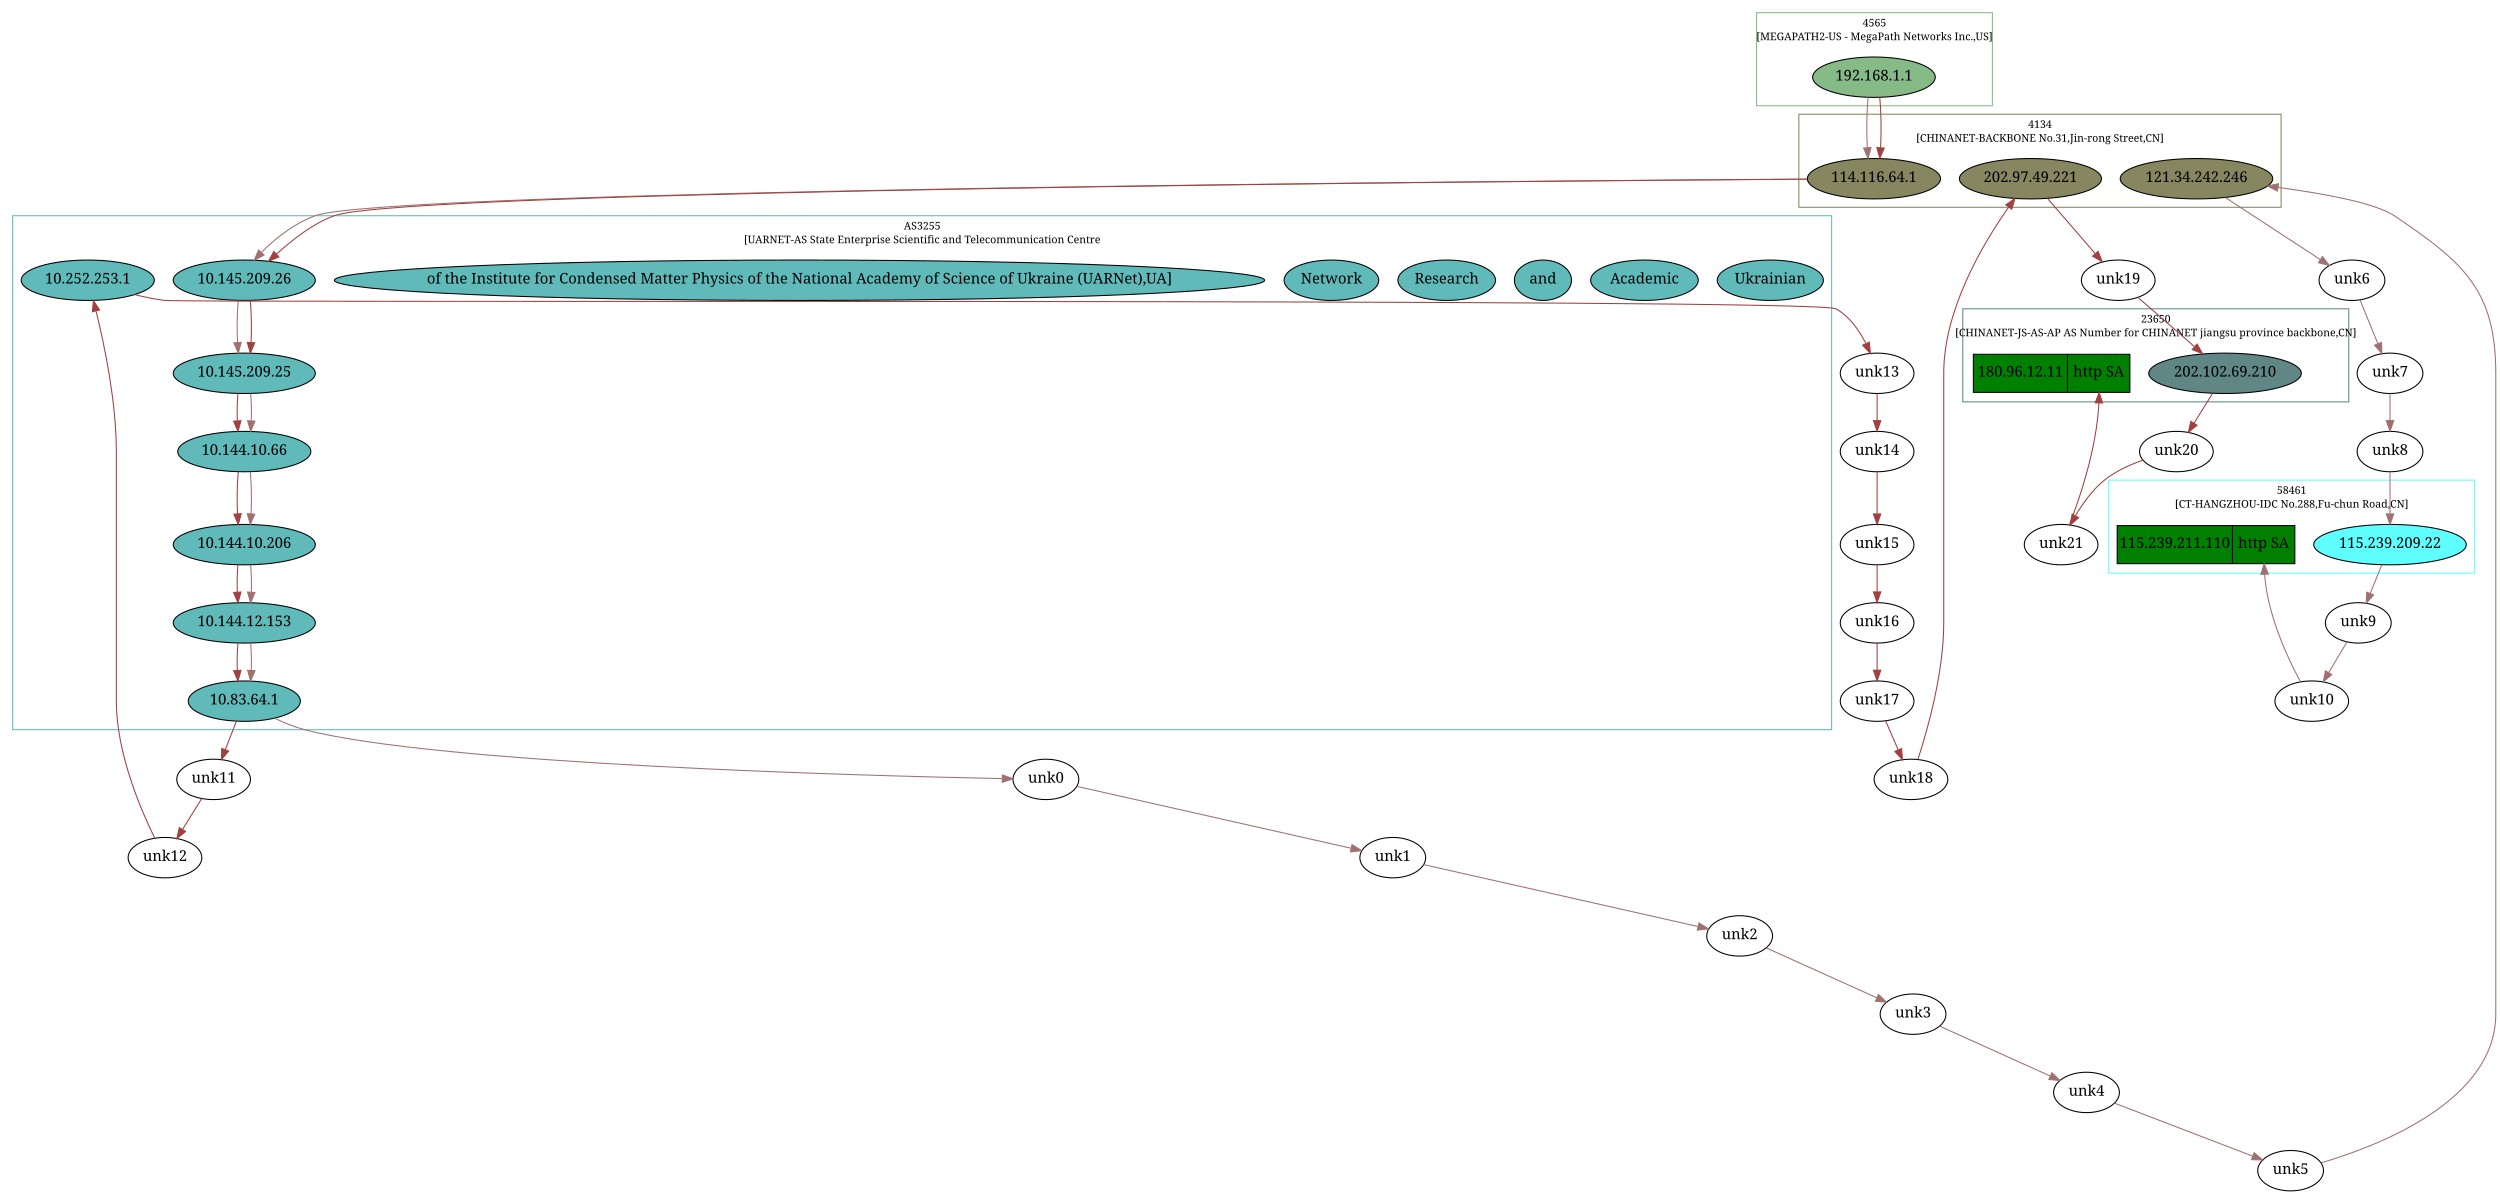
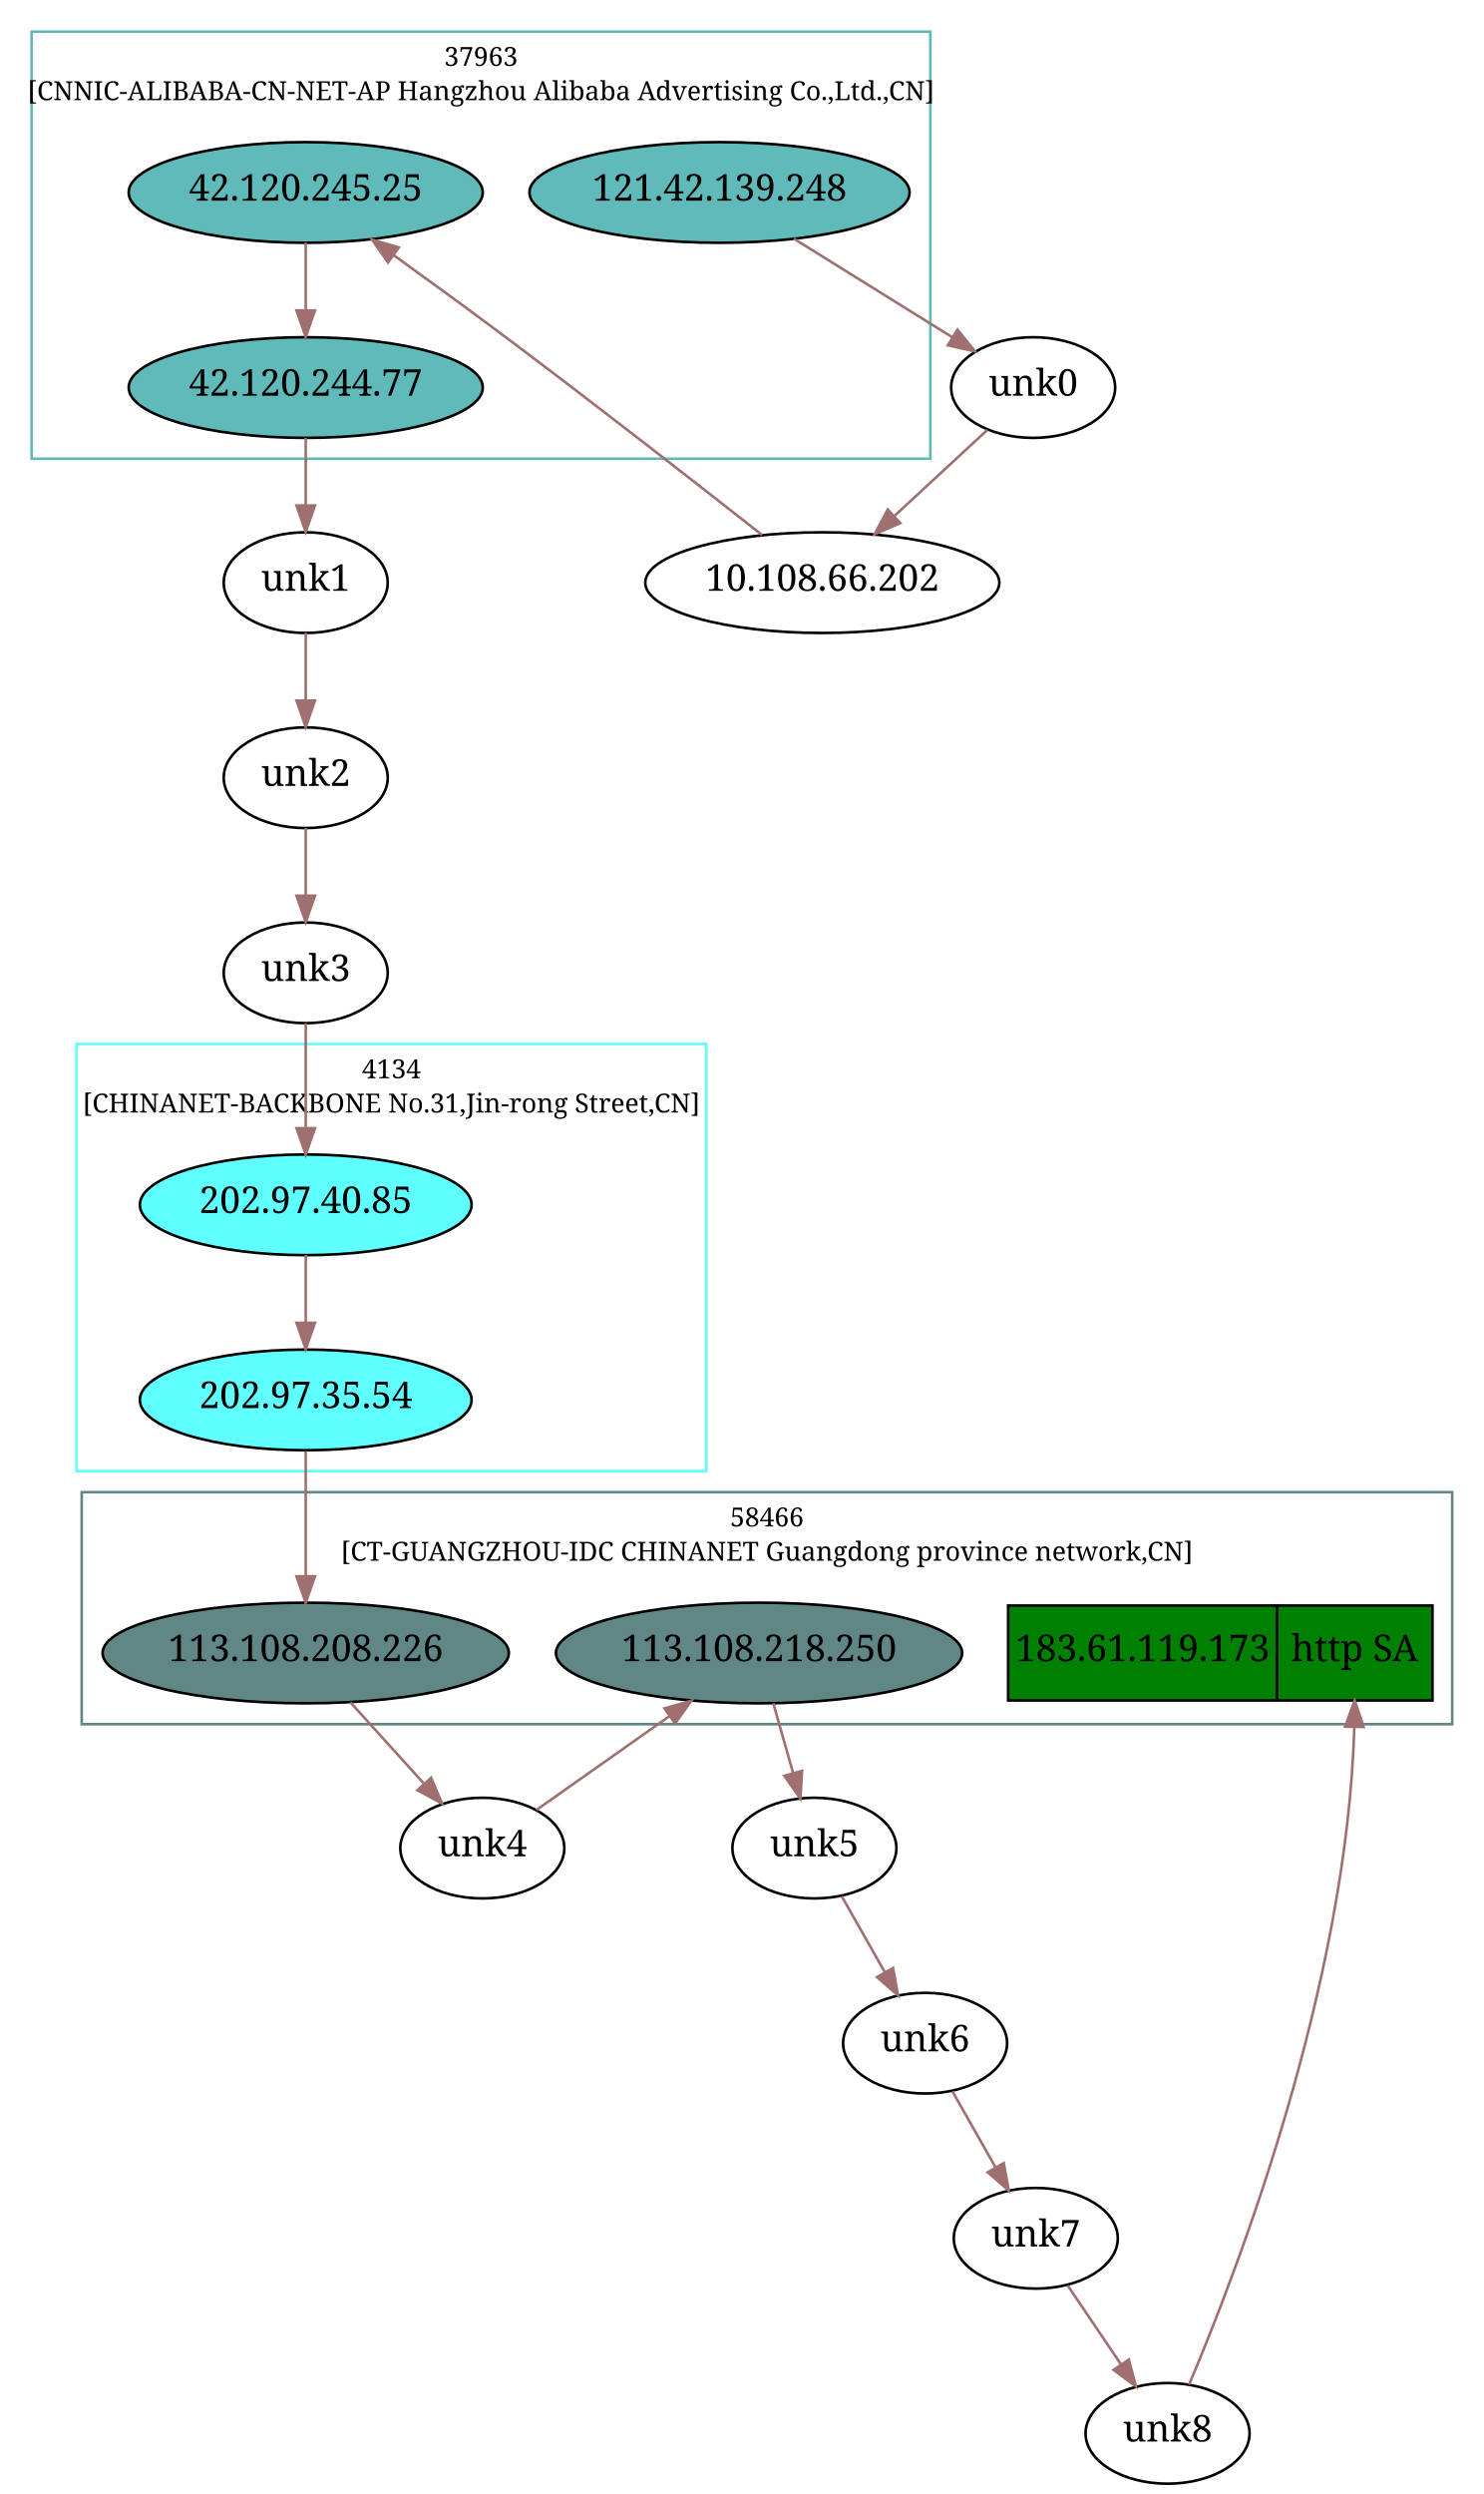
- <svg xmlns="http://www.w3.org/2000/svg" width="2364pt" height="1130pt" viewBox="0.00 0.00 2364.00 1130.00">
-   <g id="graph1" class="graph" transform="scale(1 1) rotate(0) translate(4 1126)">
-     <polygon fill="white" stroke="white" points="-4,5 -4,-1126 2361,-1126 2361,5 -4,5" />
+ <svg xmlns="http://www.w3.org/2000/svg" width="563pt" height="946pt" viewBox="0.00 0.00 563.00 946.00">
+   <g id="graph1" class="graph" transform="scale(1 1) rotate(0) translate(4 942)">
+     <polygon fill="white" stroke="white" points="-4,5 -4,-942 560,-942 560,5 -4,5" />
    <g id="graph2" class="cluster">
-       <polygon fill="none" stroke="#608686" points="1852,-746 1852,-834 2217,-834 2217,-746 1852,-746" />
-       <text text-anchor="middle" x="2034.5" y="-821" font-family="Times Roman,serif" font-size="10.00">23650</text>
-       <text text-anchor="middle" x="2034.5" y="-808" font-family="Times Roman,serif" font-size="10.00">[CHINANET-JS-AS-AP AS Number for CHINANET jiangsu province backbone,CN]</text>
+       <polygon fill="none" stroke="#608686" points="27,-288 27,-376 547,-376 547,-288 27,-288" />
+       <text text-anchor="middle" x="287" y="-363" font-family="Times Roman,serif" font-size="10.00">58466</text>
+       <text text-anchor="middle" x="287" y="-350" font-family="Times Roman,serif" font-size="10.00">[CT-GUANGZHOU-IDC CHINANET Guangdong province network,CN]</text>
    </g>
    <g id="graph3" class="cluster">
-       <polygon fill="none" stroke="#60baba" points="8,-436 8,-922 1728,-922 1728,-436 8,-436" />
-       <text text-anchor="middle" x="868" y="-909" font-family="Times Roman,serif" font-size="10.00">AS3255</text>
-       <text text-anchor="middle" x="868" y="-896" font-family="Times Roman,serif" font-size="10.00">[UARNET-AS State Enterprise Scientific and Telecommunication Centre </text>
+       <polygon fill="none" stroke="#60baba" points="8,-768 8,-930 349,-930 349,-768 8,-768" />
+       <text text-anchor="middle" x="178.5" y="-917" font-family="Times Roman,serif" font-size="10.00">37963</text>
+       <text text-anchor="middle" x="178.5" y="-904" font-family="Times Roman,serif" font-size="10.00">[CNNIC-ALIBABA-CN-NET-AP Hangzhou Alibaba Advertising Co.,Ltd.,CN]</text>
    </g>
    <g id="graph4" class="cluster">
-       <polygon fill="none" stroke="#60ffff" points="1990,-584 1990,-672 2336,-672 2336,-584 1990,-584" />
-       <text text-anchor="middle" x="2163" y="-659" font-family="Times Roman,serif" font-size="10.00">58461</text>
-       <text text-anchor="middle" x="2163" y="-646" font-family="Times Roman,serif" font-size="10.00">[CT-HANGZHOU-IDC No.288,Fu-chun Road,CN]</text>
-     </g>
-     <g id="graph5" class="cluster">
-       <polygon fill="none" stroke="#868660" points="1697,-930 1697,-1018 2153,-1018 2153,-930 1697,-930" />
-       <text text-anchor="middle" x="1925" y="-1005" font-family="Times Roman,serif" font-size="10.00">4134</text>
-       <text text-anchor="middle" x="1925" y="-992" font-family="Times Roman,serif" font-size="10.00">[CHINANET-BACKBONE No.31,Jin-rong Street,CN]</text>
-     </g>
-     <g id="graph6" class="cluster">
-       <polygon fill="none" stroke="#86ba86" points="1657,-1026 1657,-1114 1880,-1114 1880,-1026 1657,-1026" />
-       <text text-anchor="middle" x="1768.5" y="-1101" font-family="Times Roman,serif" font-size="10.00">4565</text>
-       <text text-anchor="middle" x="1768.5" y="-1088" font-family="Times Roman,serif" font-size="10.00">[MEGAPATH2-US - MegaPath Networks Inc.,US]</text>
+       <polygon fill="none" stroke="#60ffff" points="25,-384 25,-546 264,-546 264,-384 25,-384" />
+       <text text-anchor="middle" x="144.5" y="-533" font-family="Times Roman,serif" font-size="10.00">4134</text>
+       <text text-anchor="middle" x="144.5" y="-520" font-family="Times Roman,serif" font-size="10.00">[CHINANET-BACKBONE No.31,Jin-rong Street,CN]</text>
    </g>
    <g id="node2" class="node">
-       <ellipse fill="#608686" stroke="black" cx="2100" cy="-773" rx="72.125" ry="19.092" />
-       <text text-anchor="middle" x="2100" y="-769.9" font-family="Times Roman,serif" font-size="14.00">202.102.69.210</text>
+       <ellipse fill="#608686" stroke="black" cx="112" cy="-315" rx="77.075" ry="19.092" />
+       <text text-anchor="middle" x="112" y="-311.9" font-family="Times Roman,serif" font-size="14.00">113.108.208.226</text>
    </g>
-     <g id="node49" class="node">
-       <ellipse fill="none" stroke="black" cx="2054" cy="-699" rx="34.857" ry="19.092" />
-       <text text-anchor="middle" x="2054" y="-695.9" font-family="Times Roman,serif" font-size="14.00">unk20</text>
+     <g id="node18" class="node">
+       <ellipse fill="none" stroke="black" cx="179" cy="-241" rx="31.113" ry="19.092" />
+       <text text-anchor="middle" x="179" y="-237.9" font-family="Times Roman,serif" font-size="14.00">unk4</text>
    </g>
-     <g id="edge48" class="edge">
-       <path fill="none" stroke="#a04040" d="M2088.15,-753.943C2082.83,-745.376 2076.45,-735.115 2070.65,-725.792" />
-       <polygon fill="#a04040" stroke="#a04040" points="2073.58,-723.872 2065.33,-717.227 2067.64,-727.568 2073.58,-723.872" />
+     <g id="edge15" class="edge">
+       <path fill="none" stroke="#a07070" d="M128.907,-296.327C137.349,-287.002 147.673,-275.6 156.75,-265.575" />
+       <polygon fill="#a07070" stroke="#a07070" points="159.585,-267.658 163.702,-257.896 154.396,-262.96 159.585,-267.658" />
    </g>
    <g id="node3" class="node">
-       <polygon fill="green" stroke="black" points="1862,-755 1862,-791 2010,-791 2010,-755 1862,-755" />
-       <text text-anchor="middle" x="1906.5" y="-769.9" font-family="Times Roman,serif" font-size="14.00">180.96.12.11</text>
-       <polyline fill="none" stroke="black" points="1951,-755 1951,-791 " />
-       <text text-anchor="middle" x="1980.5" y="-769.9" font-family="Times Roman,serif" font-size="14.00">http SA</text>
+       <ellipse fill="#608686" stroke="black" cx="284" cy="-315" rx="77.075" ry="19.092" />
+       <text text-anchor="middle" x="284" y="-311.9" font-family="Times Roman,serif" font-size="14.00">113.108.218.250</text>
    </g>
-     <g id="node5" class="node">
-       <ellipse fill="#60baba" stroke="black" cx="1670" cy="-861" rx="50.205" ry="19.092" />
-       <text text-anchor="middle" x="1670" y="-857.9" font-family="Times Roman,serif" font-size="14.00">Ukrainian</text>
+     <g id="node19" class="node">
+       <ellipse fill="none" stroke="black" cx="305" cy="-241" rx="31.113" ry="19.092" />
+       <text text-anchor="middle" x="305" y="-237.9" font-family="Times Roman,serif" font-size="14.00">unk5</text>
+     </g>
+     <g id="edge17" class="edge">
+       <path fill="none" stroke="#a07070" d="M289.408,-295.943C291.704,-287.854 294.428,-278.254 296.952,-269.36" />
+       <polygon fill="#a07070" stroke="#a07070" points="300.32,-270.312 299.683,-259.736 293.586,-268.401 300.32,-270.312" />
+     </g>
+     <g id="node4" class="node">
+       <polygon fill="green" stroke="black" points="378.5,-297 378.5,-333 539.5,-333 539.5,-297 378.5,-297" />
+       <text text-anchor="middle" x="429.5" y="-311.9" font-family="Times Roman,serif" font-size="14.00">183.61.119.173</text>
+       <polyline fill="none" stroke="black" points="480.5,-297 480.5,-333 " />
+       <text text-anchor="middle" x="510" y="-311.9" font-family="Times Roman,serif" font-size="14.00">http SA</text>
    </g>
    <g id="node6" class="node">
-       <ellipse fill="#60baba" stroke="black" cx="1551" cy="-861" rx="50.912" ry="19.092" />
-       <text text-anchor="middle" x="1551" y="-857.9" font-family="Times Roman,serif" font-size="14.00">Academic</text>
+       <ellipse fill="#60baba" stroke="black" cx="112" cy="-795" rx="67.175" ry="19.092" />
+       <text text-anchor="middle" x="112" y="-791.9" font-family="Times Roman,serif" font-size="14.00">42.120.244.77</text>
+     </g>
+     <g id="node15" class="node">
+       <ellipse fill="none" stroke="black" cx="112" cy="-721" rx="31.113" ry="19.092" />
+       <text text-anchor="middle" x="112" y="-717.9" font-family="Times Roman,serif" font-size="14.00">unk1</text>
+     </g>
+     <g id="edge9" class="edge">
+       <path fill="none" stroke="#a07070" d="M112,-775.943C112,-768.149 112,-758.954 112,-750.338" />
+       <polygon fill="#a07070" stroke="#a07070" points="115.5,-750.249 112,-740.249 108.5,-750.249 115.5,-750.249" />
    </g>
    <g id="node7" class="node">
-       <ellipse fill="#60baba" stroke="black" cx="1455" cy="-861" rx="27" ry="19.092" />
-       <text text-anchor="middle" x="1455" y="-857.9" font-family="Times Roman,serif" font-size="14.00">and</text>
+       <ellipse fill="#60baba" stroke="black" cx="269" cy="-869" rx="72.125" ry="19.092" />
+       <text text-anchor="middle" x="269" y="-865.9" font-family="Times Roman,serif" font-size="14.00">121.42.139.248</text>
+     </g>
+     <g id="node13" class="node">
+       <ellipse fill="none" stroke="black" cx="388" cy="-795" rx="31.113" ry="19.092" />
+       <text text-anchor="middle" x="388" y="-791.9" font-family="Times Roman,serif" font-size="14.00">unk0</text>
+     </g>
+     <g id="edge5" class="edge">
+       <path fill="none" stroke="#a07070" d="M297.201,-851.463C315.275,-840.224 338.736,-825.635 357.281,-814.102" />
+       <polygon fill="#a07070" stroke="#a07070" points="359.302,-816.967 365.946,-808.714 355.606,-811.023 359.302,-816.967" />
    </g>
    <g id="node8" class="node">
-       <ellipse fill="#60baba" stroke="black" cx="1364" cy="-861" rx="46.167" ry="19.092" />
-       <text text-anchor="middle" x="1364" y="-857.9" font-family="Times Roman,serif" font-size="14.00">Research</text>
+       <ellipse fill="#60baba" stroke="black" cx="112" cy="-869" rx="67.175" ry="19.092" />
+       <text text-anchor="middle" x="112" y="-865.9" font-family="Times Roman,serif" font-size="14.00">42.120.245.25</text>
    </g>
-     <g id="node9" class="node">
-       <ellipse fill="#60baba" stroke="black" cx="1255" cy="-861" rx="44.758" ry="19.092" />
-       <text text-anchor="middle" x="1255" y="-857.9" font-family="Times Roman,serif" font-size="14.00">Network</text>
+     <g id="edge8" class="edge">
+       <path fill="none" stroke="#a07070" d="M112,-849.943C112,-842.149 112,-832.954 112,-824.338" />
+       <polygon fill="#a07070" stroke="#a07070" points="115.5,-824.249 112,-814.249 108.5,-824.249 115.5,-824.249" />
    </g>
    <g id="node10" class="node">
-       <ellipse fill="#60baba" stroke="black" cx="752" cy="-861" rx="439.82" ry="19.092" />
-       <text text-anchor="middle" x="752" y="-857.9" font-family="Times Roman,serif" font-size="14.00"> of the Institute for Condensed Matter Physics of the National Academy of Science of Ukraine (UARNet),UA]</text>
+       <ellipse fill="#60ffff" stroke="black" cx="112" cy="-485" rx="62.932" ry="19.092" />
+       <text text-anchor="middle" x="112" y="-481.9" font-family="Times Roman,serif" font-size="14.00">202.97.40.85</text>
    </g>
    <g id="node11" class="node">
-       <ellipse fill="#60baba" stroke="black" cx="227" cy="-861" rx="67.175" ry="19.092" />
-       <text text-anchor="middle" x="227" y="-857.9" font-family="Times Roman,serif" font-size="14.00">10.145.209.26</text>
+       <ellipse fill="#60ffff" stroke="black" cx="112" cy="-411" rx="62.932" ry="19.092" />
+       <text text-anchor="middle" x="112" y="-407.9" font-family="Times Roman,serif" font-size="14.00">202.97.35.54</text>
    </g>
-     <g id="node13" class="node">
-       <ellipse fill="#60baba" stroke="black" cx="227" cy="-773" rx="67.175" ry="19.092" />
-       <text text-anchor="middle" x="227" y="-769.9" font-family="Times Roman,serif" font-size="14.00">10.145.209.25</text>
+     <g id="edge13" class="edge">
+       <path fill="none" stroke="#a07070" d="M112,-465.943C112,-458.149 112,-448.954 112,-440.338" />
+       <polygon fill="#a07070" stroke="#a07070" points="115.5,-440.249 112,-430.249 108.5,-440.249 115.5,-440.249" />
    </g>
-     <g id="edge9" class="edge">
-       <path fill="none" stroke="#a07070" d="M221.322,-841.905C220.193,-830.258 219.956,-815.14 220.61,-802.033" />
-       <polygon fill="#a07070" stroke="#a07070" points="224.101,-802.282 221.325,-792.057 217.119,-801.781 224.101,-802.282" />
+     <g id="edge14" class="edge">
+       <path fill="none" stroke="#a07070" d="M112,-391.573C112,-377.951 112,-359.503 112,-344.127" />
+       <polygon fill="#a07070" stroke="#a07070" points="115.5,-344.07 112,-334.071 108.5,-344.071 115.5,-344.07" />
    </g>
-     <g id="edge31" class="edge">
-       <path fill="none" stroke="#a04040" d="M232.678,-841.905C233.807,-830.258 234.044,-815.14 233.39,-802.033" />
-       <polygon fill="#a04040" stroke="#a04040" points="236.881,-801.781 232.675,-792.057 229.899,-802.282 236.881,-801.781" />
+     <g id="node14" class="node">
+       <ellipse fill="none" stroke="black" cx="308" cy="-721" rx="67.175" ry="19.092" />
+       <text text-anchor="middle" x="308" y="-717.9" font-family="Times Roman,serif" font-size="14.00">10.108.66.202</text>
    </g>
-     <g id="node12" class="node">
-       <ellipse fill="#60baba" stroke="black" cx="79" cy="-861" rx="62.932" ry="19.092" />
-       <text text-anchor="middle" x="79" y="-857.9" font-family="Times Roman,serif" font-size="14.00">10.252.253.1</text>
+     <g id="edge6" class="edge">
+       <path fill="none" stroke="#a07070" d="M370.641,-778.943C360.312,-769.389 346.98,-757.056 335.272,-746.226" />
+       <polygon fill="#a07070" stroke="#a07070" points="337.578,-743.592 327.86,-739.371 332.825,-748.731 337.578,-743.592" />
    </g>
-     <g id="node42" class="node">
-       <ellipse fill="none" stroke="black" cx="1771" cy="-773" rx="34.857" ry="19.092" />
-       <text text-anchor="middle" x="1771" y="-769.9" font-family="Times Roman,serif" font-size="14.00">unk13</text>
+     <g id="edge7" class="edge">
+       <path fill="none" stroke="#a07070" d="M285.167,-739.054C261.152,-757.959 222.175,-788.402 188,-814 174.206,-824.332 158.829,-835.521 145.536,-845.091" />
+       <polygon fill="#a07070" stroke="#a07070" points="143.22,-842.446 137.139,-851.122 147.303,-848.132 143.22,-842.446" />
    </g>
-     <g id="edge39" class="edge">
-       <path fill="none" stroke="#a04040" d="M123.201,-847.46C132.31,-845.201 141.9,-843.204 151,-842 172.769,-839.12 1712.77,-844.595 1732,-834 1744.9,-826.896 1754.16,-813.521 1760.41,-801.101" />
-       <polygon fill="#a04040" stroke="#a04040" points="1763.64,-802.46 1764.61,-791.91 1757.27,-799.548 1763.64,-802.46" />
+     <g id="node16" class="node">
+       <ellipse fill="none" stroke="black" cx="112" cy="-647" rx="31.113" ry="19.092" />
+       <text text-anchor="middle" x="112" y="-643.9" font-family="Times Roman,serif" font-size="14.00">unk2</text>
+     </g>
+     <g id="edge10" class="edge">
+       <path fill="none" stroke="#a07070" d="M112,-701.943C112,-694.149 112,-684.954 112,-676.338" />
+       <polygon fill="#a07070" stroke="#a07070" points="115.5,-676.249 112,-666.249 108.5,-676.249 115.5,-676.249" />
    </g>
    <g id="node17" class="node">
-       <ellipse fill="#60baba" stroke="black" cx="227" cy="-699" rx="62.932" ry="19.092" />
-       <text text-anchor="middle" x="227" y="-695.9" font-family="Times Roman,serif" font-size="14.00">10.144.10.66</text>
+       <ellipse fill="none" stroke="black" cx="112" cy="-573" rx="31.113" ry="19.092" />
+       <text text-anchor="middle" x="112" y="-569.9" font-family="Times Roman,serif" font-size="14.00">unk3</text>
    </g>
-     <g id="edge32" class="edge">
-       <path fill="none" stroke="#a04040" d="M221.012,-753.943C220.288,-746.088 220.08,-736.81 220.387,-728.136" />
-       <polygon fill="#a04040" stroke="#a04040" points="223.891,-728.19 221.018,-717.992 216.904,-727.756 223.891,-728.19" />
-     </g>
-     <g id="edge10" class="edge">
-       <path fill="none" stroke="#a07070" d="M232.988,-753.943C233.712,-746.088 233.92,-736.81 233.613,-728.136" />
-       <polygon fill="#a07070" stroke="#a07070" points="237.096,-727.756 232.982,-717.992 230.109,-728.19 237.096,-727.756" />
-     </g>
-     <g id="node14" class="node">
-       <ellipse fill="#60baba" stroke="black" cx="227" cy="-537" rx="67.175" ry="19.092" />
-       <text text-anchor="middle" x="227" y="-533.9" font-family="Times Roman,serif" font-size="14.00">10.144.12.153</text>
-     </g>
-     <g id="node15" class="node">
-       <ellipse fill="#60baba" stroke="black" cx="227" cy="-463" rx="53.033" ry="19.092" />
-       <text text-anchor="middle" x="227" y="-459.9" font-family="Times Roman,serif" font-size="14.00">10.83.64.1</text>
-     </g>
-     <g id="edge35" class="edge">
-       <path fill="none" stroke="#a04040" d="M221.012,-517.943C220.288,-510.088 220.08,-500.81 220.387,-492.136" />
-       <polygon fill="#a04040" stroke="#a04040" points="223.891,-492.19 221.018,-481.992 216.904,-491.756 223.891,-492.19" />
-     </g>
-     <g id="edge13" class="edge">
-       <path fill="none" stroke="#a07070" d="M232.988,-517.943C233.712,-510.088 233.92,-500.81 233.613,-492.136" />
-       <polygon fill="#a07070" stroke="#a07070" points="237.096,-491.756 232.982,-481.992 230.109,-492.19 237.096,-491.756" />
-     </g>
-     <g id="node28" class="node">
-       <ellipse fill="none" stroke="black" cx="985" cy="-389" rx="31.113" ry="19.092" />
-       <text text-anchor="middle" x="985" y="-385.9" font-family="Times Roman,serif" font-size="14.00">unk0</text>
-     </g>
-     <g id="edge14" class="edge">
-       <path fill="none" stroke="#a07070" d="M255.495,-446.938C264.367,-442.647 274.357,-438.51 284,-436 409.864,-403.236 812.479,-392.444 943.422,-389.753" />
-       <polygon fill="#a07070" stroke="#a07070" points="943.881,-393.245 953.809,-389.545 943.741,-386.246 943.881,-393.245" />
-     </g>
-     <g id="node40" class="node">
-       <ellipse fill="none" stroke="black" cx="198" cy="-389" rx="34.857" ry="19.092" />
-       <text text-anchor="middle" x="198" y="-385.9" font-family="Times Roman,serif" font-size="14.00">unk11</text>
-     </g>
-     <g id="edge36" class="edge">
-       <path fill="none" stroke="#a04040" d="M219.532,-443.943C216.327,-435.767 212.519,-426.047 209.002,-417.073" />
-       <polygon fill="#a04040" stroke="#a04040" points="212.25,-415.77 205.343,-407.736 205.733,-418.324 212.25,-415.77" />
-     </g>
-     <g id="node16" class="node">
-       <ellipse fill="#60baba" stroke="black" cx="227" cy="-611" rx="67.175" ry="19.092" />
-       <text text-anchor="middle" x="227" y="-607.9" font-family="Times Roman,serif" font-size="14.00">10.144.10.206</text>
-     </g>
-     <g id="edge34" class="edge">
-       <path fill="none" stroke="#a04040" d="M221.012,-591.943C220.288,-584.088 220.08,-574.81 220.387,-566.136" />
-       <polygon fill="#a04040" stroke="#a04040" points="223.891,-566.19 221.018,-555.992 216.904,-565.756 223.891,-566.19" />
+     <g id="edge11" class="edge">
+       <path fill="none" stroke="#a07070" d="M112,-627.943C112,-620.149 112,-610.954 112,-602.338" />
+       <polygon fill="#a07070" stroke="#a07070" points="115.5,-602.249 112,-592.249 108.5,-602.249 115.5,-602.249" />
    </g>
    <g id="edge12" class="edge">
-       <path fill="none" stroke="#a07070" d="M232.988,-591.943C233.712,-584.088 233.92,-574.81 233.613,-566.136" />
-       <polygon fill="#a07070" stroke="#a07070" points="237.096,-565.756 232.982,-555.992 230.109,-566.19 237.096,-565.756" />
+       <path fill="none" stroke="#a07070" d="M112,-553.905C112,-542.374 112,-527.439 112,-514.423" />
+       <polygon fill="#a07070" stroke="#a07070" points="115.5,-514.057 112,-504.057 108.5,-514.057 115.5,-514.057" />
    </g>
-     <g id="edge33" class="edge">
-       <path fill="none" stroke="#a04040" d="M221.322,-679.905C220.193,-668.258 219.956,-653.14 220.61,-640.033" />
-       <polygon fill="#a04040" stroke="#a04040" points="224.101,-640.282 221.325,-630.057 217.119,-639.781 224.101,-640.282" />
-     </g>
-     <g id="edge11" class="edge">
-       <path fill="none" stroke="#a07070" d="M232.678,-679.905C233.807,-668.258 234.044,-653.14 233.39,-640.033" />
-       <polygon fill="#a07070" stroke="#a07070" points="236.881,-639.781 232.675,-630.057 229.899,-640.282 236.881,-639.781" />
-     </g>
-     <g id="node19" class="node">
-       <ellipse fill="#60ffff" stroke="black" cx="2256" cy="-611" rx="72.125" ry="19.092" />
-       <text text-anchor="middle" x="2256" y="-607.9" font-family="Times Roman,serif" font-size="14.00">115.239.209.22</text>
-     </g>
-     <g id="node37" class="node">
-       <ellipse fill="none" stroke="black" cx="2226" cy="-537" rx="31.113" ry="19.092" />
-       <text text-anchor="middle" x="2226" y="-533.9" font-family="Times Roman,serif" font-size="14.00">unk9</text>
-     </g>
-     <g id="edge25" class="edge">
-       <path fill="none" stroke="#a07070" d="M2248.27,-591.943C2244.93,-583.704 2240.96,-573.898 2237.3,-564.866" />
-       <polygon fill="#a07070" stroke="#a07070" points="2240.49,-563.433 2233.49,-555.481 2234.01,-566.063 2240.49,-563.433" />
+     <g id="edge16" class="edge">
+       <path fill="none" stroke="#a07070" d="M199.503,-255.45C213.825,-265.543 233.282,-279.256 249.916,-290.979" />
+       <polygon fill="#a07070" stroke="#a07070" points="248.124,-293.998 258.314,-296.898 252.156,-288.276 248.124,-293.998" />
    </g>
    <g id="node20" class="node">
-       <polygon fill="green" stroke="black" points="1998,-593 1998,-629 2166,-629 2166,-593 1998,-593" />
-       <text text-anchor="middle" x="2052.5" y="-607.9" font-family="Times Roman,serif" font-size="14.00">115.239.211.110</text>
-       <polyline fill="none" stroke="black" points="2107,-593 2107,-629 " />
-       <text text-anchor="middle" x="2136.5" y="-607.9" font-family="Times Roman,serif" font-size="14.00">http SA</text>
+       <ellipse fill="none" stroke="black" cx="347" cy="-167" rx="31.113" ry="19.092" />
+       <text text-anchor="middle" x="347" y="-163.9" font-family="Times Roman,serif" font-size="14.00">unk6</text>
+     </g>
+     <g id="edge18" class="edge">
+       <path fill="none" stroke="#a07070" d="M315.382,-222.708C320.316,-214.015 326.31,-203.454 331.748,-193.873" />
+       <polygon fill="#a07070" stroke="#a07070" points="334.845,-195.506 336.737,-185.082 328.757,-192.051 334.845,-195.506" />
+     </g>
+     <g id="node21" class="node">
+       <ellipse fill="none" stroke="black" cx="389" cy="-93" rx="31.113" ry="19.092" />
+       <text text-anchor="middle" x="389" y="-89.9" font-family="Times Roman,serif" font-size="14.00">unk7</text>
+     </g>
+     <g id="edge19" class="edge">
+       <path fill="none" stroke="#a07070" d="M357.382,-148.708C362.316,-140.015 368.31,-129.454 373.748,-119.873" />
+       <polygon fill="#a07070" stroke="#a07070" points="376.845,-121.506 378.737,-111.082 370.757,-118.051 376.845,-121.506" />
    </g>
    <g id="node22" class="node">
-       <ellipse fill="#868660" stroke="black" cx="1916" cy="-957" rx="67.175" ry="19.092" />
-       <text text-anchor="middle" x="1916" y="-953.9" font-family="Times Roman,serif" font-size="14.00">202.97.49.221</text>
+       <ellipse fill="none" stroke="black" cx="439" cy="-19" rx="31.113" ry="19.092" />
+       <text text-anchor="middle" x="439" y="-15.9" font-family="Times Roman,serif" font-size="14.00">unk8</text>
    </g>
-     <g id="node48" class="node">
-       <ellipse fill="none" stroke="black" cx="1999" cy="-861" rx="34.857" ry="19.092" />
-       <text text-anchor="middle" x="1999" y="-857.9" font-family="Times Roman,serif" font-size="14.00">unk19</text>
-     </g>
-     <g id="edge46" class="edge">
-       <path fill="none" stroke="#a04040" d="M1932,-938.49C1944.88,-923.6 1963.09,-902.529 1977.28,-886.117" />
-       <polygon fill="#a04040" stroke="#a04040" points="1979.99,-888.336 1983.89,-878.482 1974.7,-883.758 1979.99,-888.336" />
-     </g>
-     <g id="node23" class="node">
-       <ellipse fill="#868660" stroke="black" cx="1768" cy="-957" rx="62.932" ry="19.092" />
-       <text text-anchor="middle" x="1768" y="-953.9" font-family="Times Roman,serif" font-size="14.00">114.116.64.1</text>
-     </g>
-     <g id="edge8" class="edge">
-       <path fill="none" stroke="#a07070" d="M1704.76,-956.639C1431.17,-954.896 360.877,-946.421 294,-922 274.338,-914.82 255.93,-900.333 243.172,-887.279" />
-       <polygon fill="#a07070" stroke="#a07070" points="245.681,-884.836 236.347,-879.824 240.518,-889.563 245.681,-884.836" />
-     </g>
-     <g id="edge30" class="edge">
-       <path fill="none" stroke="#a04040" d="M1704.9,-956.6C1433.69,-954.772 378.391,-946.243 312,-922 291.565,-914.538 272.484,-899.182 257.412,-885.745" />
-       <polygon fill="#a04040" stroke="#a04040" points="259.67,-883.068 249.91,-878.945 254.969,-888.254 259.67,-883.068" />
-     </g>
-     <g id="node24" class="node">
-       <ellipse fill="#868660" stroke="black" cx="2073" cy="-957" rx="72.125" ry="19.092" />
-       <text text-anchor="middle" x="2073" y="-953.9" font-family="Times Roman,serif" font-size="14.00">121.34.242.246</text>
-     </g>
-     <g id="node34" class="node">
-       <ellipse fill="none" stroke="black" cx="2220" cy="-861" rx="31.113" ry="19.092" />
-       <text text-anchor="middle" x="2220" y="-857.9" font-family="Times Roman,serif" font-size="14.00">unk6</text>
+     <g id="edge20" class="edge">
+       <path fill="none" stroke="#a07070" d="M401.104,-75.087C407.184,-66.088 414.665,-55.015 421.37,-45.092" />
+       <polygon fill="#a07070" stroke="#a07070" points="424.309,-46.994 427.008,-36.748 418.509,-43.075 424.309,-46.994" />
    </g>
    <g id="edge21" class="edge">
-       <path fill="none" stroke="#a07070" d="M2100.31,-939.168C2125.82,-922.507 2163.82,-897.691 2190.13,-880.509" />
-       <polygon fill="#a07070" stroke="#a07070" points="2192.11,-883.395 2198.57,-874.997 2188.28,-877.534 2192.11,-883.395" />
-     </g>
-     <g id="node26" class="node">
-       <ellipse fill="#86ba86" stroke="black" cx="1768" cy="-1053" rx="57.983" ry="19.092" />
-       <text text-anchor="middle" x="1768" y="-1049.9" font-family="Times Roman,serif" font-size="14.00">192.168.1.1</text>
-     </g>
-     <g id="edge7" class="edge">
-       <path fill="none" stroke="#a07070" d="M1762.5,-1034.03C1761.15,-1020.45 1760.9,-1001.89 1761.72,-986.396" />
-       <polygon fill="#a07070" stroke="#a07070" points="1765.23,-986.485 1762.47,-976.256 1758.24,-985.972 1765.23,-986.485" />
-     </g>
-     <g id="edge29" class="edge">
-       <path fill="none" stroke="#a04040" d="M1773.5,-1034.03C1774.85,-1020.45 1775.1,-1001.89 1774.28,-986.396" />
-       <polygon fill="#a04040" stroke="#a04040" points="1777.76,-985.972 1773.53,-976.256 1770.77,-986.485 1777.76,-985.972" />
-     </g>
-     <g id="node29" class="node">
-       <ellipse fill="none" stroke="black" cx="1313" cy="-315" rx="31.113" ry="19.092" />
-       <text text-anchor="middle" x="1313" y="-311.9" font-family="Times Roman,serif" font-size="14.00">unk1</text>
-     </g>
-     <g id="edge15" class="edge">
-       <path fill="none" stroke="#a07070" d="M1014.11,-382.433C1073.04,-369.137 1206.54,-339.018 1273.36,-323.944" />
-       <polygon fill="#a07070" stroke="#a07070" points="1274.5,-327.274 1283.49,-321.659 1272.96,-320.445 1274.5,-327.274" />
-     </g>
-     <g id="node30" class="node">
-       <ellipse fill="none" stroke="black" cx="1641" cy="-241" rx="31.113" ry="19.092" />
-       <text text-anchor="middle" x="1641" y="-237.9" font-family="Times Roman,serif" font-size="14.00">unk2</text>
-     </g>
-     <g id="edge16" class="edge">
-       <path fill="none" stroke="#a07070" d="M1342.11,-308.433C1401.04,-295.137 1534.54,-265.018 1601.36,-249.944" />
-       <polygon fill="#a07070" stroke="#a07070" points="1602.5,-253.274 1611.49,-247.659 1600.96,-246.445 1602.5,-253.274" />
-     </g>
-     <g id="node31" class="node">
-       <ellipse fill="none" stroke="black" cx="1805" cy="-167" rx="31.113" ry="19.092" />
-       <text text-anchor="middle" x="1805" y="-163.9" font-family="Times Roman,serif" font-size="14.00">unk3</text>
-     </g>
-     <g id="edge17" class="edge">
-       <path fill="none" stroke="#a07070" d="M1666.27,-229.6C1694.28,-216.961 1739.61,-196.505 1770.79,-182.437" />
-       <polygon fill="#a07070" stroke="#a07070" points="1772.3,-185.595 1779.97,-178.292 1769.42,-179.215 1772.3,-185.595" />
-     </g>
-     <g id="node32" class="node">
-       <ellipse fill="none" stroke="black" cx="1969" cy="-93" rx="31.113" ry="19.092" />
-       <text text-anchor="middle" x="1969" y="-89.9" font-family="Times Roman,serif" font-size="14.00">unk4</text>
-     </g>
-     <g id="edge18" class="edge">
-       <path fill="none" stroke="#a07070" d="M1830.27,-155.6C1858.28,-142.961 1903.61,-122.505 1934.79,-108.437" />
-       <polygon fill="#a07070" stroke="#a07070" points="1936.3,-111.595 1943.97,-104.292 1933.42,-105.215 1936.3,-111.595" />
-     </g>
-     <g id="node33" class="node">
-       <ellipse fill="none" stroke="black" cx="2162" cy="-19" rx="31.113" ry="19.092" />
-       <text text-anchor="middle" x="2162" y="-15.9" font-family="Times Roman,serif" font-size="14.00">unk5</text>
-     </g>
-     <g id="edge19" class="edge">
-       <path fill="none" stroke="#a07070" d="M1995.43,-82.866C2029.26,-69.894 2088.03,-47.363 2125.95,-32.824" />
-       <polygon fill="#a07070" stroke="#a07070" points="2127.49,-35.978 2135.58,-29.13 2124.99,-29.442 2127.49,-35.978" />
-     </g>
-     <g id="edge20" class="edge">
-       <path fill="none" stroke="#a07070" d="M2190.63,-26.377C2244.59,-42.199 2356,-84.817 2356,-167 2356,-773 2356,-773 2356,-773 2356,-851.777 2325.38,-878.058 2260,-922 2242.01,-934.093 2193.29,-942.987 2150.1,-948.783" />
-       <polygon fill="#a07070" stroke="#a07070" points="2149.59,-945.32 2140.12,-950.081 2150.49,-952.261 2149.59,-945.32" />
-     </g>
-     <g id="node35" class="node">
-       <ellipse fill="none" stroke="black" cx="2256" cy="-773" rx="31.113" ry="19.092" />
-       <text text-anchor="middle" x="2256" y="-769.9" font-family="Times Roman,serif" font-size="14.00">unk7</text>
-     </g>
-     <g id="edge22" class="edge">
-       <path fill="none" stroke="#a07070" d="M2227.63,-842.337C2232.55,-830.32 2239.03,-814.478 2244.56,-800.971" />
-       <polygon fill="#a07070" stroke="#a07070" points="2247.83,-802.216 2248.38,-791.636 2241.35,-799.566 2247.83,-802.216" />
-     </g>
-     <g id="node36" class="node">
-       <ellipse fill="none" stroke="black" cx="2256" cy="-699" rx="31.113" ry="19.092" />
-       <text text-anchor="middle" x="2256" y="-695.9" font-family="Times Roman,serif" font-size="14.00">unk8</text>
-     </g>
-     <g id="edge23" class="edge">
-       <path fill="none" stroke="#a07070" d="M2256,-753.943C2256,-746.149 2256,-736.954 2256,-728.338" />
-       <polygon fill="#a07070" stroke="#a07070" points="2259.5,-728.249 2256,-718.249 2252.5,-728.249 2259.5,-728.249" />
-     </g>
-     <g id="edge24" class="edge">
-       <path fill="none" stroke="#a07070" d="M2256,-679.905C2256,-668.374 2256,-653.439 2256,-640.423" />
-       <polygon fill="#a07070" stroke="#a07070" points="2259.5,-640.057 2256,-630.057 2252.5,-640.057 2259.5,-640.057" />
-     </g>
-     <g id="node38" class="node">
-       <ellipse fill="none" stroke="black" cx="2182" cy="-463" rx="34.857" ry="19.092" />
-       <text text-anchor="middle" x="2182" y="-459.9" font-family="Times Roman,serif" font-size="14.00">unk10</text>
-     </g>
-     <g id="edge26" class="edge">
-       <path fill="none" stroke="#a07070" d="M2215.35,-519.087C2210.18,-510.399 2203.87,-499.779 2198.13,-490.126" />
-       <polygon fill="#a07070" stroke="#a07070" points="2200.98,-488.069 2192.86,-481.262 2194.96,-491.647 2200.98,-488.069" />
-     </g>
-     <g id="edge27" class="edge">
-       <path fill="none" stroke="#a07070" d="M2171.34,-481.255C2159.12,-503.788 2140.4,-543.896 2137.41,-582.655" />
-       <polygon fill="#a07070" stroke="#a07070" points="2133.9,-582.87 2137,-593 2140.89,-583.146 2133.9,-582.87" />
-     </g>
-     <g id="node41" class="node">
-       <ellipse fill="none" stroke="black" cx="152" cy="-315" rx="34.857" ry="19.092" />
-       <text text-anchor="middle" x="152" y="-311.9" font-family="Times Roman,serif" font-size="14.00">unk12</text>
-     </g>
-     <g id="edge37" class="edge">
-       <path fill="none" stroke="#a04040" d="M186.629,-370.708C181.17,-361.926 174.525,-351.236 168.521,-341.577" />
-       <polygon fill="#a04040" stroke="#a04040" points="171.492,-339.727 163.24,-333.082 165.547,-343.422 171.492,-339.727" />
-     </g>
-     <g id="edge38" class="edge">
-       <path fill="none" stroke="#a04040" d="M142.245,-333.581C128.742,-361.074 106,-414.568 106,-463 106,-699 106,-699 106,-699 106,-745.879 94.863,-799.364 86.895,-831.633" />
-       <polygon fill="#a04040" stroke="#a04040" points="83.401,-831.169 84.334,-841.723 90.186,-832.891 83.401,-831.169" />
-     </g>
-     <g id="node43" class="node">
-       <ellipse fill="none" stroke="black" cx="1771" cy="-699" rx="34.857" ry="19.092" />
-       <text text-anchor="middle" x="1771" y="-695.9" font-family="Times Roman,serif" font-size="14.00">unk14</text>
-     </g>
-     <g id="edge40" class="edge">
-       <path fill="none" stroke="#a04040" d="M1771,-753.943C1771,-746.149 1771,-736.954 1771,-728.338" />
-       <polygon fill="#a04040" stroke="#a04040" points="1774.5,-728.249 1771,-718.249 1767.5,-728.249 1774.5,-728.249" />
-     </g>
-     <g id="node44" class="node">
-       <ellipse fill="none" stroke="black" cx="1771" cy="-611" rx="34.857" ry="19.092" />
-       <text text-anchor="middle" x="1771" y="-607.9" font-family="Times Roman,serif" font-size="14.00">unk15</text>
-     </g>
-     <g id="edge41" class="edge">
-       <path fill="none" stroke="#a04040" d="M1771,-679.905C1771,-668.374 1771,-653.439 1771,-640.423" />
-       <polygon fill="#a04040" stroke="#a04040" points="1774.5,-640.057 1771,-630.057 1767.5,-640.057 1774.5,-640.057" />
-     </g>
-     <g id="node45" class="node">
-       <ellipse fill="none" stroke="black" cx="1771" cy="-537" rx="34.857" ry="19.092" />
-       <text text-anchor="middle" x="1771" y="-533.9" font-family="Times Roman,serif" font-size="14.00">unk16</text>
-     </g>
-     <g id="edge42" class="edge">
-       <path fill="none" stroke="#a04040" d="M1771,-591.943C1771,-584.149 1771,-574.954 1771,-566.338" />
-       <polygon fill="#a04040" stroke="#a04040" points="1774.5,-566.249 1771,-556.249 1767.5,-566.249 1774.5,-566.249" />
-     </g>
-     <g id="node46" class="node">
-       <ellipse fill="none" stroke="black" cx="1771" cy="-463" rx="34.857" ry="19.092" />
-       <text text-anchor="middle" x="1771" y="-459.9" font-family="Times Roman,serif" font-size="14.00">unk17</text>
-     </g>
-     <g id="edge43" class="edge">
-       <path fill="none" stroke="#a04040" d="M1771,-517.943C1771,-510.149 1771,-500.954 1771,-492.338" />
-       <polygon fill="#a04040" stroke="#a04040" points="1774.5,-492.249 1771,-482.249 1767.5,-492.249 1774.5,-492.249" />
-     </g>
-     <g id="node47" class="node">
-       <ellipse fill="none" stroke="black" cx="1803" cy="-389" rx="34.857" ry="19.092" />
-       <text text-anchor="middle" x="1803" y="-385.9" font-family="Times Roman,serif" font-size="14.00">unk18</text>
-     </g>
-     <g id="edge44" class="edge">
-       <path fill="none" stroke="#a04040" d="M1779.07,-444.327C1782.64,-436.089 1786.9,-426.229 1790.84,-417.13" />
-       <polygon fill="#a04040" stroke="#a04040" points="1794.17,-418.235 1794.93,-407.667 1787.75,-415.457 1794.17,-418.235" />
-     </g>
-     <g id="edge45" class="edge">
-       <path fill="none" stroke="#a04040" d="M1809.57,-407.893C1818.67,-435.774 1834,-489.746 1834,-537 1834,-773 1834,-773 1834,-773 1834,-833.29 1871.18,-895.82 1895.47,-930.233" />
-       <polygon fill="#a04040" stroke="#a04040" points="1892.65,-932.299 1901.34,-938.358 1898.32,-928.201 1892.65,-932.299" />
-     </g>
-     <g id="edge47" class="edge">
-       <path fill="none" stroke="#a04040" d="M2017.52,-844.859C2032.54,-831.779 2053.96,-813.117 2071.2,-798.09" />
-       <polygon fill="#a04040" stroke="#a04040" points="2073.56,-800.683 2078.8,-791.474 2068.96,-795.405 2073.56,-800.683" />
-     </g>
-     <g id="node50" class="node">
-       <ellipse fill="none" stroke="black" cx="1945" cy="-611" rx="34.857" ry="19.092" />
-       <text text-anchor="middle" x="1945" y="-607.9" font-family="Times Roman,serif" font-size="14.00">unk21</text>
-     </g>
-     <g id="edge49" class="edge">
-       <path fill="none" stroke="#a04040" d="M2022.12,-690.757C2009.94,-686.532 1996.48,-680.45 1986,-672 1974.79,-662.964 1965.5,-650.042 1958.61,-638.416" />
-       <polygon fill="#a04040" stroke="#a04040" points="1961.54,-636.491 1953.61,-629.469 1955.43,-639.906 1961.54,-636.491" />
-     </g>
-     <g id="edge50" class="edge">
-       <path fill="none" stroke="#a04040" d="M1952.81,-629.727C1962.63,-654.889 1978.49,-701.484 1980.73,-744.919" />
-       <polygon fill="#a04040" stroke="#a04040" points="1977.24,-745.096 1981,-755 1984.23,-744.911 1977.24,-745.096" />
+       <path fill="none" stroke="#a07070" d="M447.145,-37.459C465.175,-80.001 507.093,-188.825 509.856,-286.933" />
+       <polygon fill="#a07070" stroke="#a07070" points="506.358,-287.051 510,-297 513.357,-286.951 506.358,-287.051" />
    </g>
  </g>
</svg>
